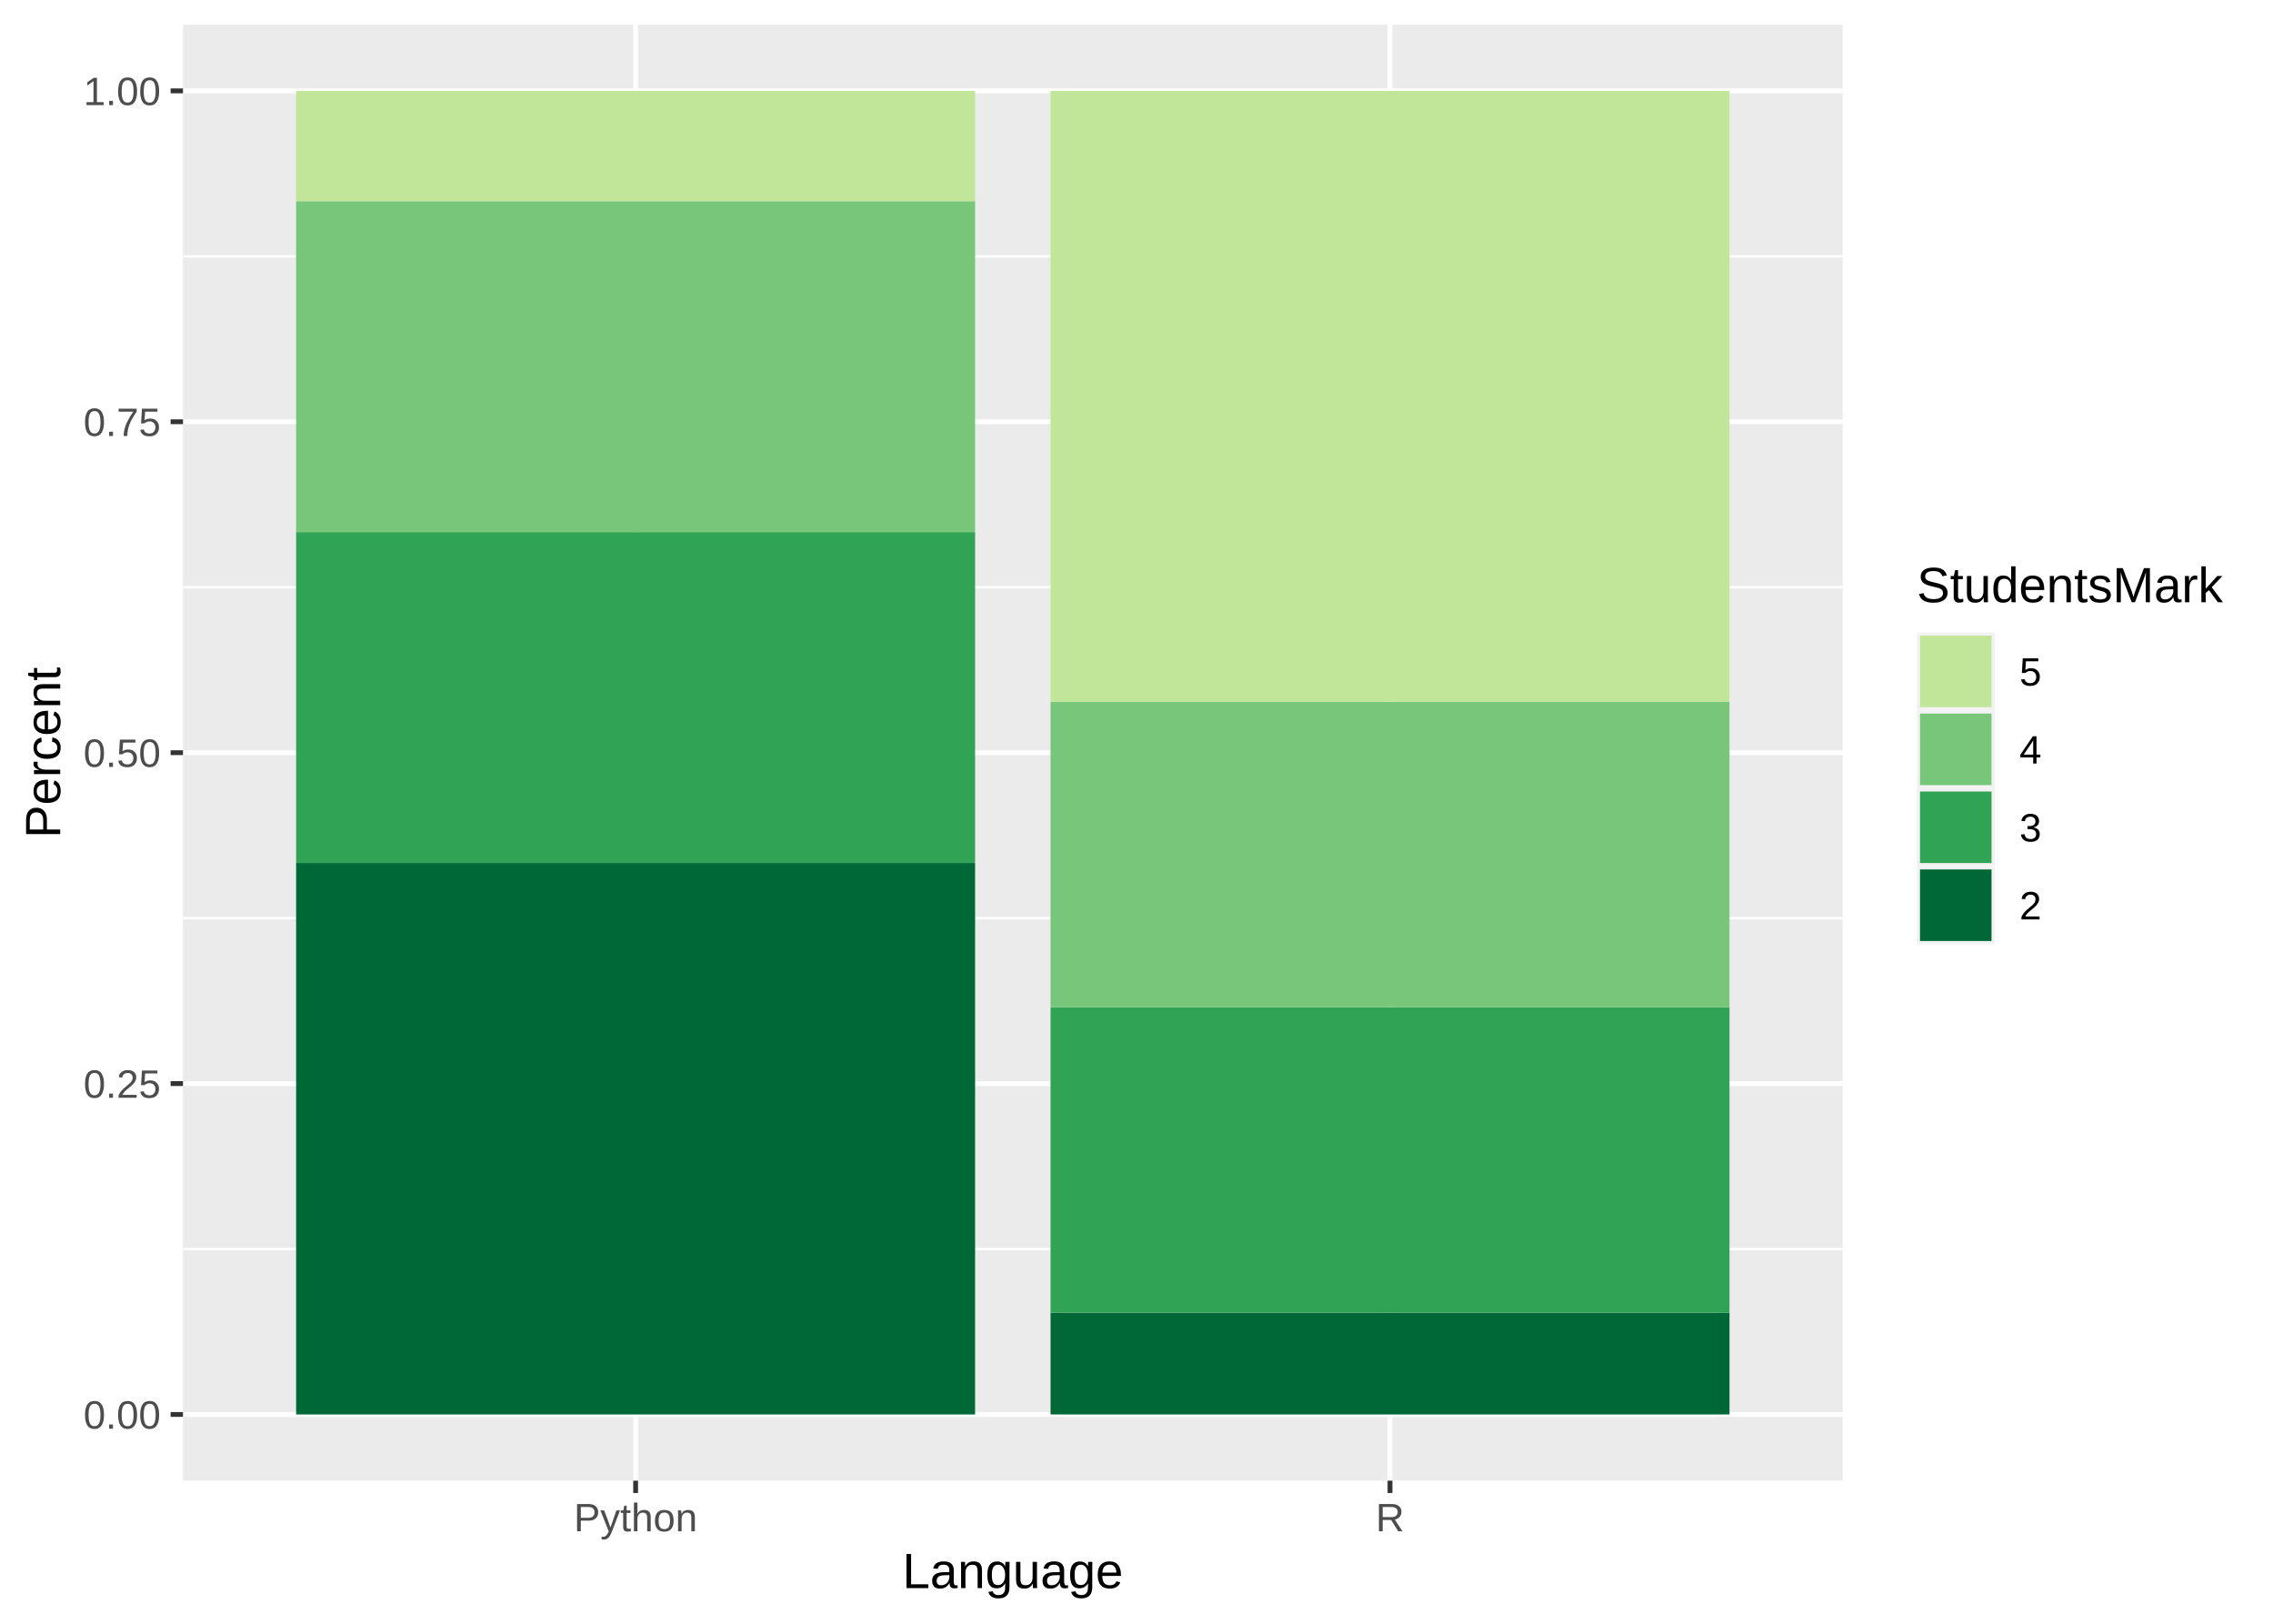
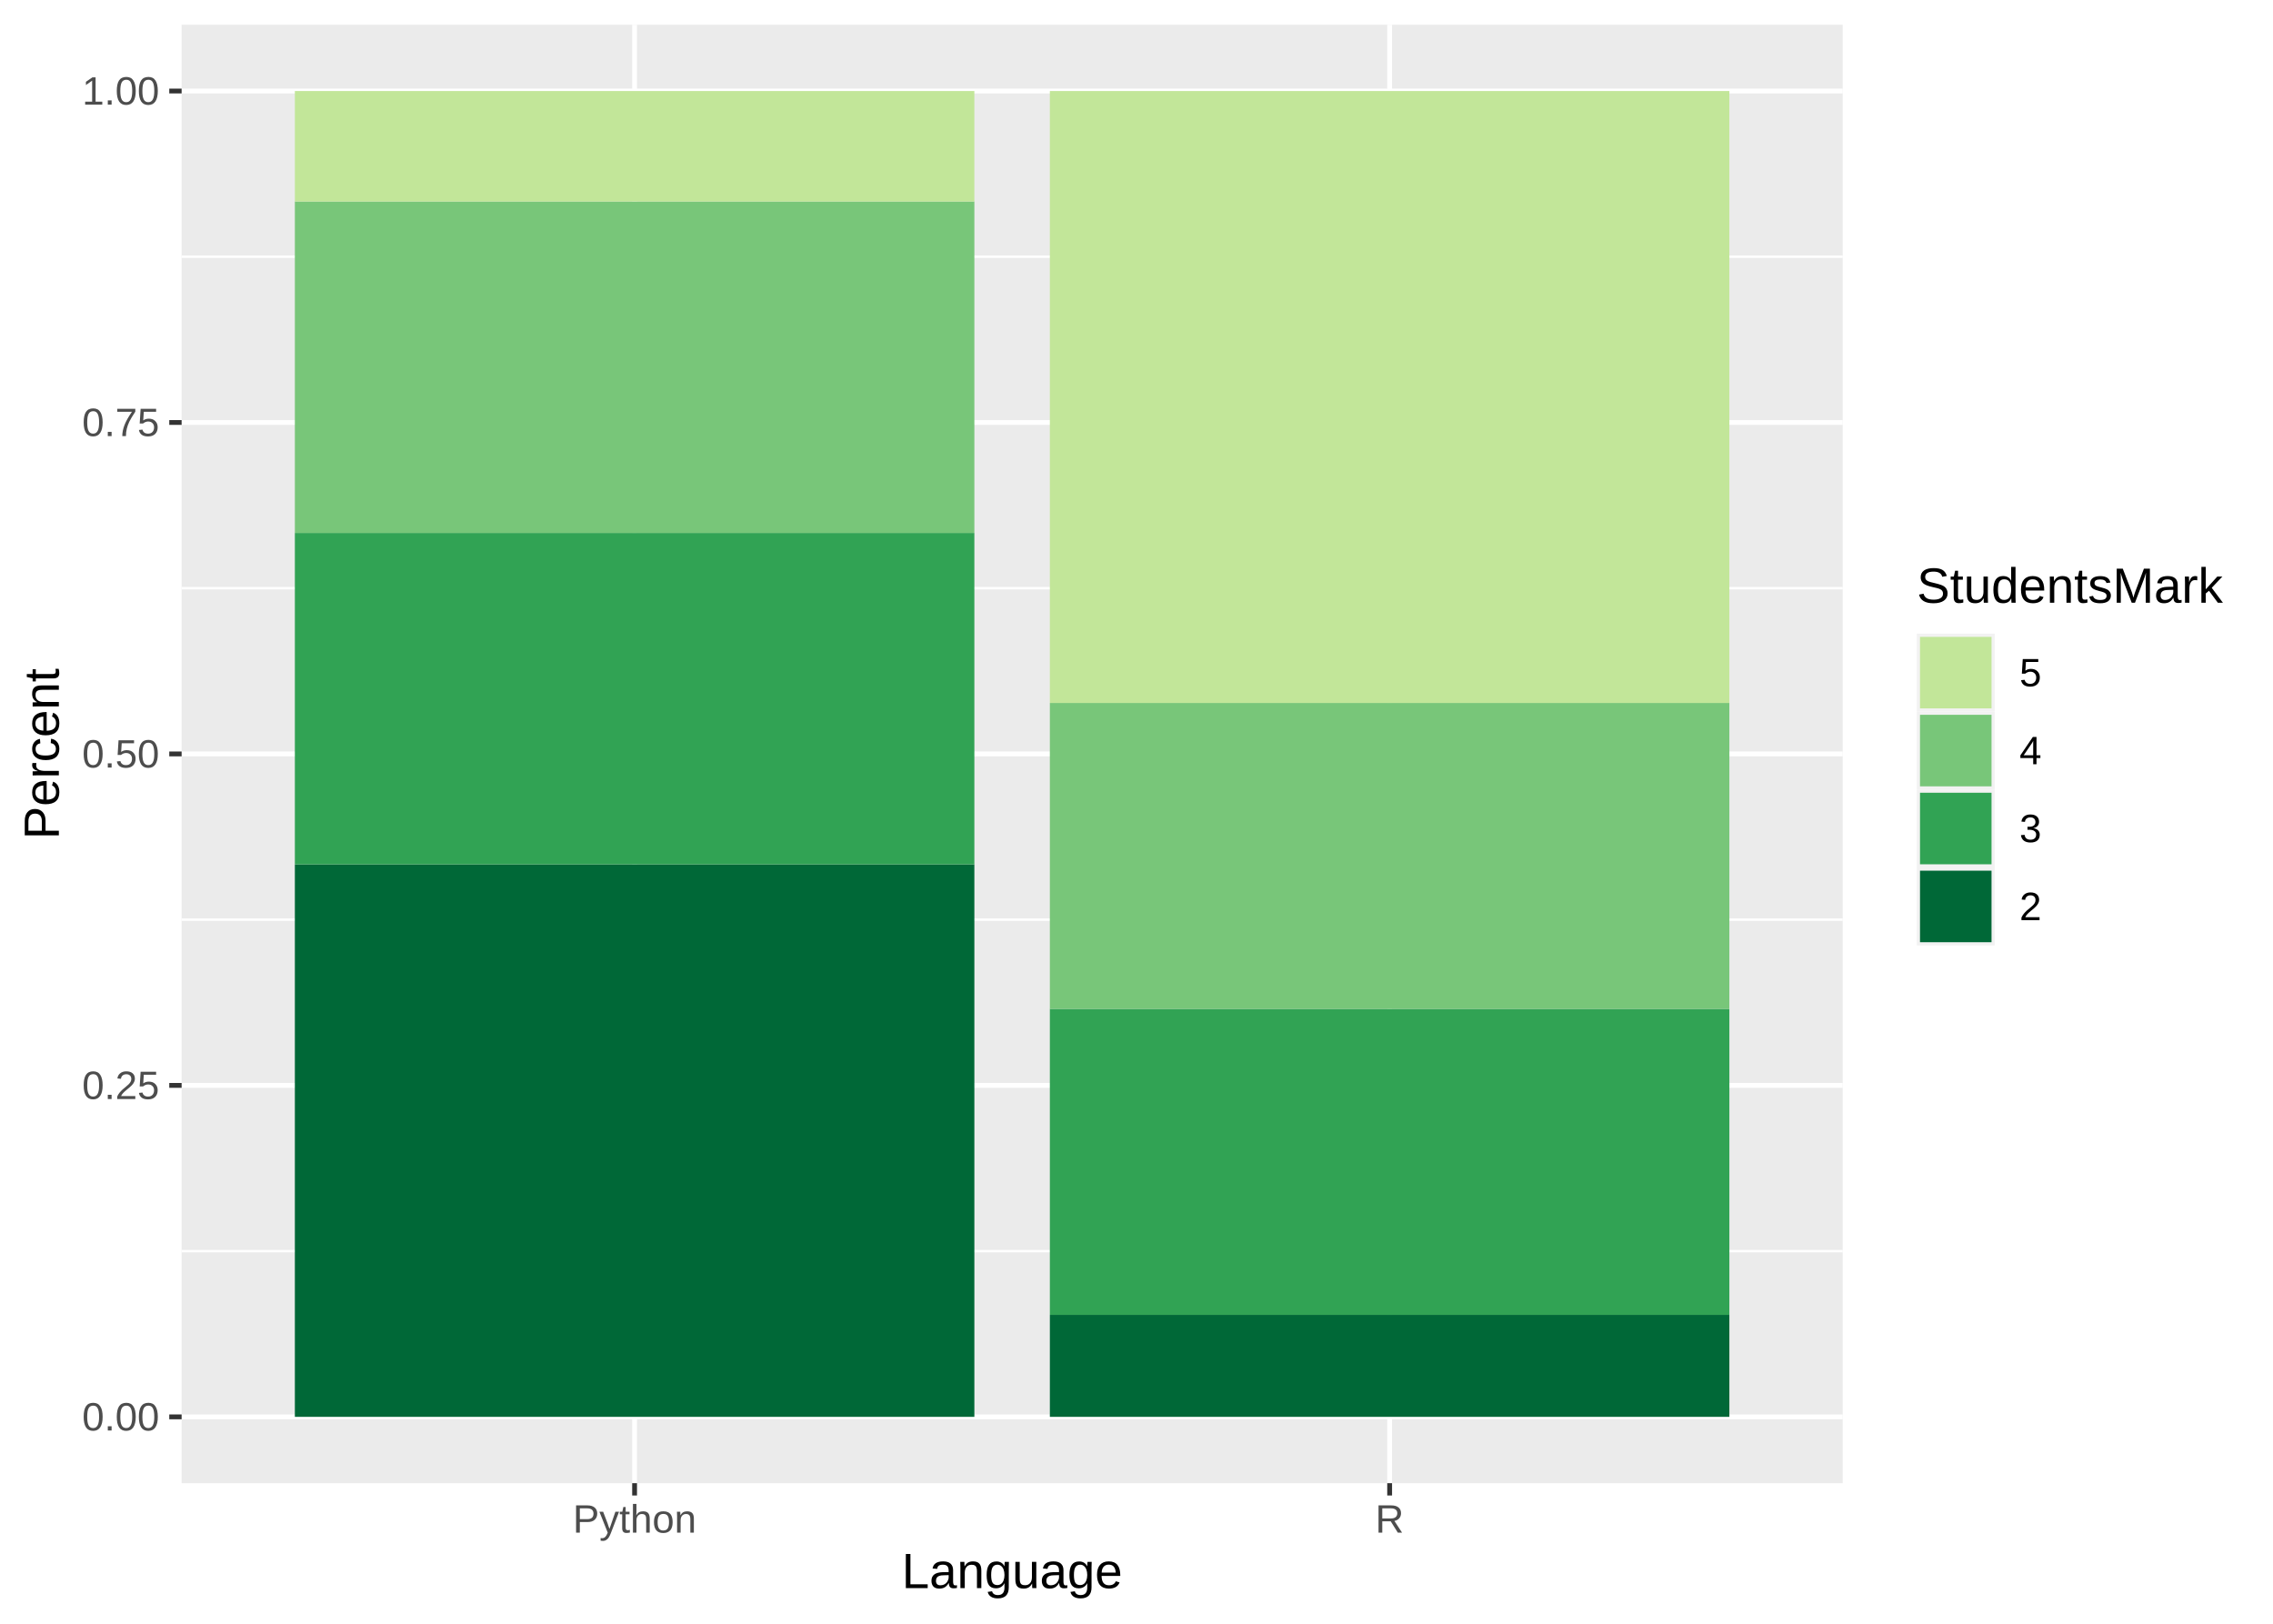
<svg xmlns="http://www.w3.org/2000/svg" viewBox="0 0 504.00 360.00">
  <defs>
    <style type="text/css">
    line, polyline, polygon, path, rect, circle {
      fill: none;
      stroke: #000000;
      stroke-linecap: round;
      stroke-linejoin: round;
      stroke-miterlimit: 10.00;
    }
  </style>
  </defs>
  <rect width="100%" height="100%" style="stroke: none; fill: #FFFFFF;" />
-   <rect x="0.00" y="0.00" width="504.00" height="360.00" style="stroke-width: 1.07; stroke: #FFFFFF; fill: #FFFFFF;" />
+   <rect x="-0" y="0.00" width="504.00" height="360.00" style="stroke-width: 1.07; stroke: #FFFFFF; fill: #FFFFFF;" />
  <defs>
-     <clipPath id="cpNDAuNTd8NDA4LjU4fDMyOC4yOHw1LjQ4">
-       <rect x="40.57" y="5.48" width="368.01" height="322.80" />
+     <clipPath id="cpNDAuMjd8NDA4LjU4fDMyOC44M3w1LjQ4">
+       <rect x="40.27" y="5.48" width="368.31" height="323.35" />
    </clipPath>
  </defs>
-   <rect x="40.57" y="5.48" width="368.01" height="322.80" style="stroke-width: 1.07; stroke: none; fill: #EBEBEB;" clip-path="url(#cpNDAuNTd8NDA4LjU4fDMyOC4yOHw1LjQ4)" />
-   <polyline points="40.57,276.92 408.58,276.92 " style="stroke-width: 0.53; stroke: #FFFFFF; stroke-linecap: butt;" clip-path="url(#cpNDAuNTd8NDA4LjU4fDMyOC4yOHw1LjQ4)" />
-   <polyline points="40.57,203.56 408.58,203.56 " style="stroke-width: 0.53; stroke: #FFFFFF; stroke-linecap: butt;" clip-path="url(#cpNDAuNTd8NDA4LjU4fDMyOC4yOHw1LjQ4)" />
-   <polyline points="40.57,130.20 408.58,130.20 " style="stroke-width: 0.53; stroke: #FFFFFF; stroke-linecap: butt;" clip-path="url(#cpNDAuNTd8NDA4LjU4fDMyOC4yOHw1LjQ4)" />
-   <polyline points="40.57,56.83 408.58,56.83 " style="stroke-width: 0.53; stroke: #FFFFFF; stroke-linecap: butt;" clip-path="url(#cpNDAuNTd8NDA4LjU4fDMyOC4yOHw1LjQ4)" />
-   <polyline points="40.57,313.60 408.58,313.60 " style="stroke-width: 1.07; stroke: #FFFFFF; stroke-linecap: butt;" clip-path="url(#cpNDAuNTd8NDA4LjU4fDMyOC4yOHw1LjQ4)" />
-   <polyline points="40.57,240.24 408.58,240.24 " style="stroke-width: 1.07; stroke: #FFFFFF; stroke-linecap: butt;" clip-path="url(#cpNDAuNTd8NDA4LjU4fDMyOC4yOHw1LjQ4)" />
-   <polyline points="40.57,166.88 408.58,166.88 " style="stroke-width: 1.07; stroke: #FFFFFF; stroke-linecap: butt;" clip-path="url(#cpNDAuNTd8NDA4LjU4fDMyOC4yOHw1LjQ4)" />
-   <polyline points="40.57,93.51 408.58,93.51 " style="stroke-width: 1.07; stroke: #FFFFFF; stroke-linecap: butt;" clip-path="url(#cpNDAuNTd8NDA4LjU4fDMyOC4yOHw1LjQ4)" />
-   <polyline points="40.57,20.15 408.58,20.15 " style="stroke-width: 1.07; stroke: #FFFFFF; stroke-linecap: butt;" clip-path="url(#cpNDAuNTd8NDA4LjU4fDMyOC4yOHw1LjQ4)" />
-   <polyline points="140.94,328.28 140.94,5.48 " style="stroke-width: 1.07; stroke: #FFFFFF; stroke-linecap: butt;" clip-path="url(#cpNDAuNTd8NDA4LjU4fDMyOC4yOHw1LjQ4)" />
-   <polyline points="308.21,328.28 308.21,5.48 " style="stroke-width: 1.07; stroke: #FFFFFF; stroke-linecap: butt;" clip-path="url(#cpNDAuNTd8NDA4LjU4fDMyOC4yOHw1LjQ4)" />
-   <rect x="65.66" y="191.33" width="150.55" height="122.27" style="stroke-width: 1.07; stroke: none; stroke-linecap: square; stroke-linejoin: miter; fill: #006837;" clip-path="url(#cpNDAuNTd8NDA4LjU4fDMyOC4yOHw1LjQ4)" />
-   <rect x="65.66" y="117.97" width="150.55" height="73.36" style="stroke-width: 1.07; stroke: none; stroke-linecap: square; stroke-linejoin: miter; fill: #31A354;" clip-path="url(#cpNDAuNTd8NDA4LjU4fDMyOC4yOHw1LjQ4)" />
-   <rect x="65.66" y="44.61" width="150.55" height="73.36" style="stroke-width: 1.07; stroke: none; stroke-linecap: square; stroke-linejoin: miter; fill: #78C679;" clip-path="url(#cpNDAuNTd8NDA4LjU4fDMyOC4yOHw1LjQ4)" />
-   <rect x="65.66" y="20.15" width="150.55" height="24.45" style="stroke-width: 1.07; stroke: none; stroke-linecap: square; stroke-linejoin: miter; fill: #C2E699;" clip-path="url(#cpNDAuNTd8NDA4LjU4fDMyOC4yOHw1LjQ4)" />
-   <rect x="232.94" y="291.03" width="150.55" height="22.57" style="stroke-width: 1.07; stroke: none; stroke-linecap: square; stroke-linejoin: miter; fill: #006837;" clip-path="url(#cpNDAuNTd8NDA4LjU4fDMyOC4yOHw1LjQ4)" />
-   <rect x="232.94" y="223.31" width="150.55" height="67.72" style="stroke-width: 1.07; stroke: none; stroke-linecap: square; stroke-linejoin: miter; fill: #31A354;" clip-path="url(#cpNDAuNTd8NDA4LjU4fDMyOC4yOHw1LjQ4)" />
-   <rect x="232.94" y="155.59" width="150.55" height="67.72" style="stroke-width: 1.07; stroke: none; stroke-linecap: square; stroke-linejoin: miter; fill: #78C679;" clip-path="url(#cpNDAuNTd8NDA4LjU4fDMyOC4yOHw1LjQ4)" />
-   <rect x="232.94" y="20.15" width="150.55" height="135.44" style="stroke-width: 1.07; stroke: none; stroke-linecap: square; stroke-linejoin: miter; fill: #C2E699;" clip-path="url(#cpNDAuNTd8NDA4LjU4fDMyOC4yOHw1LjQ4)" />
+   <rect x="40.27" y="5.48" width="368.31" height="323.35" style="stroke-width: 1.07; stroke: none; fill: #EBEBEB;" clip-path="url(#cpNDAuMjd8NDA4LjU4fDMyOC44M3w1LjQ4)" />
+   <polyline points="40.27,277.39 408.58,277.39 " style="stroke-width: 0.53; stroke: #FFFFFF; stroke-linecap: butt;" clip-path="url(#cpNDAuMjd8NDA4LjU4fDMyOC44M3w1LjQ4)" />
+   <polyline points="40.27,203.90 408.58,203.90 " style="stroke-width: 0.53; stroke: #FFFFFF; stroke-linecap: butt;" clip-path="url(#cpNDAuMjd8NDA4LjU4fDMyOC44M3w1LjQ4)" />
+   <polyline points="40.27,130.41 408.58,130.41 " style="stroke-width: 0.53; stroke: #FFFFFF; stroke-linecap: butt;" clip-path="url(#cpNDAuMjd8NDA4LjU4fDMyOC44M3w1LjQ4)" />
+   <polyline points="40.27,56.92 408.58,56.92 " style="stroke-width: 0.53; stroke: #FFFFFF; stroke-linecap: butt;" clip-path="url(#cpNDAuMjd8NDA4LjU4fDMyOC44M3w1LjQ4)" />
+   <polyline points="40.27,314.13 408.58,314.13 " style="stroke-width: 1.07; stroke: #FFFFFF; stroke-linecap: butt;" clip-path="url(#cpNDAuMjd8NDA4LjU4fDMyOC44M3w1LjQ4)" />
+   <polyline points="40.27,240.64 408.58,240.64 " style="stroke-width: 1.07; stroke: #FFFFFF; stroke-linecap: butt;" clip-path="url(#cpNDAuMjd8NDA4LjU4fDMyOC44M3w1LjQ4)" />
+   <polyline points="40.27,167.15 408.58,167.15 " style="stroke-width: 1.07; stroke: #FFFFFF; stroke-linecap: butt;" clip-path="url(#cpNDAuMjd8NDA4LjU4fDMyOC44M3w1LjQ4)" />
+   <polyline points="40.27,93.67 408.58,93.67 " style="stroke-width: 1.07; stroke: #FFFFFF; stroke-linecap: butt;" clip-path="url(#cpNDAuMjd8NDA4LjU4fDMyOC44M3w1LjQ4)" />
+   <polyline points="40.27,20.18 408.58,20.18 " style="stroke-width: 1.07; stroke: #FFFFFF; stroke-linecap: butt;" clip-path="url(#cpNDAuMjd8NDA4LjU4fDMyOC44M3w1LjQ4)" />
+   <polyline points="140.71,328.83 140.71,5.48 " style="stroke-width: 1.07; stroke: #FFFFFF; stroke-linecap: butt;" clip-path="url(#cpNDAuMjd8NDA4LjU4fDMyOC44M3w1LjQ4)" />
+   <polyline points="308.13,328.83 308.13,5.48 " style="stroke-width: 1.07; stroke: #FFFFFF; stroke-linecap: butt;" clip-path="url(#cpNDAuMjd8NDA4LjU4fDMyOC44M3w1LjQ4)" />
+   <rect x="65.38" y="191.65" width="150.67" height="122.48" style="stroke-width: 1.07; stroke: none; stroke-linecap: square; stroke-linejoin: miter; fill: #006837;" clip-path="url(#cpNDAuMjd8NDA4LjU4fDMyOC44M3w1LjQ4)" />
+   <rect x="65.38" y="118.16" width="150.67" height="73.49" style="stroke-width: 1.07; stroke: none; stroke-linecap: square; stroke-linejoin: miter; fill: #31A354;" clip-path="url(#cpNDAuMjd8NDA4LjU4fDMyOC44M3w1LjQ4)" />
+   <rect x="65.38" y="44.67" width="150.67" height="73.49" style="stroke-width: 1.07; stroke: none; stroke-linecap: square; stroke-linejoin: miter; fill: #78C679;" clip-path="url(#cpNDAuMjd8NDA4LjU4fDMyOC44M3w1LjQ4)" />
+   <rect x="65.38" y="20.18" width="150.67" height="24.50" style="stroke-width: 1.07; stroke: none; stroke-linecap: square; stroke-linejoin: miter; fill: #C2E699;" clip-path="url(#cpNDAuMjd8NDA4LjU4fDMyOC44M3w1LjQ4)" />
+   <rect x="232.79" y="291.52" width="150.67" height="22.61" style="stroke-width: 1.07; stroke: none; stroke-linecap: square; stroke-linejoin: miter; fill: #006837;" clip-path="url(#cpNDAuMjd8NDA4LjU4fDMyOC44M3w1LjQ4)" />
+   <rect x="232.79" y="223.68" width="150.67" height="67.84" style="stroke-width: 1.07; stroke: none; stroke-linecap: square; stroke-linejoin: miter; fill: #31A354;" clip-path="url(#cpNDAuMjd8NDA4LjU4fDMyOC44M3w1LjQ4)" />
+   <rect x="232.79" y="155.85" width="150.67" height="67.84" style="stroke-width: 1.07; stroke: none; stroke-linecap: square; stroke-linejoin: miter; fill: #78C679;" clip-path="url(#cpNDAuMjd8NDA4LjU4fDMyOC44M3w1LjQ4)" />
+   <rect x="232.79" y="20.18" width="150.67" height="135.67" style="stroke-width: 1.07; stroke: none; stroke-linecap: square; stroke-linejoin: miter; fill: #C2E699;" clip-path="url(#cpNDAuMjd8NDA4LjU4fDMyOC44M3w1LjQ4)" />
  <defs>
    <clipPath id="cpMC4wMHw1MDQuMDB8MzYwLjAwfDAuMDA=">
      <rect x="0.00" y="0.00" width="504.00" height="360.00" />
    </clipPath>
  </defs>
  <g clip-path="url(#cpMC4wMHw1MDQuMDB8MzYwLjAwfDAuMDA=)">
-     <text x="18.51" y="316.75" style="font-size: 8.80px; fill: #4D4D4D; font-family: Arial;" textLength="17.13px" lengthAdjust="spacingAndGlyphs">0.00</text>
+     <text x="18.21" y="317.16" style="font-size: 8.80px; fill: #4D4D4D; font-family: Liberation Sans;" textLength="17.13px" lengthAdjust="spacingAndGlyphs">0.00</text>
  </g>
  <g clip-path="url(#cpMC4wMHw1MDQuMDB8MzYwLjAwfDAuMDA=)">
-     <text x="18.51" y="243.39" style="font-size: 8.80px; fill: #4D4D4D; font-family: Arial;" textLength="17.13px" lengthAdjust="spacingAndGlyphs">0.25</text>
+     <text x="18.21" y="243.67" style="font-size: 8.80px; fill: #4D4D4D; font-family: Liberation Sans;" textLength="17.13px" lengthAdjust="spacingAndGlyphs">0.25</text>
  </g>
  <g clip-path="url(#cpMC4wMHw1MDQuMDB8MzYwLjAwfDAuMDA=)">
-     <text x="18.51" y="170.03" style="font-size: 8.80px; fill: #4D4D4D; font-family: Arial;" textLength="17.13px" lengthAdjust="spacingAndGlyphs">0.50</text>
+     <text x="18.21" y="170.18" style="font-size: 8.80px; fill: #4D4D4D; font-family: Liberation Sans;" textLength="17.13px" lengthAdjust="spacingAndGlyphs">0.50</text>
  </g>
  <g clip-path="url(#cpMC4wMHw1MDQuMDB8MzYwLjAwfDAuMDA=)">
-     <text x="18.51" y="96.66" style="font-size: 8.80px; fill: #4D4D4D; font-family: Arial;" textLength="17.13px" lengthAdjust="spacingAndGlyphs">0.75</text>
+     <text x="18.21" y="96.69" style="font-size: 8.80px; fill: #4D4D4D; font-family: Liberation Sans;" textLength="17.13px" lengthAdjust="spacingAndGlyphs">0.75</text>
  </g>
  <g clip-path="url(#cpMC4wMHw1MDQuMDB8MzYwLjAwfDAuMDA=)">
-     <text x="18.51" y="23.30" style="font-size: 8.80px; fill: #4D4D4D; font-family: Arial;" textLength="17.13px" lengthAdjust="spacingAndGlyphs">1.00</text>
+     <text x="18.21" y="23.20" style="font-size: 8.80px; fill: #4D4D4D; font-family: Liberation Sans;" textLength="17.13px" lengthAdjust="spacingAndGlyphs">1.00</text>
  </g>
-   <polyline points="37.83,313.60 40.57,313.60 " style="stroke-width: 1.07; stroke: #333333; stroke-linecap: butt;" clip-path="url(#cpMC4wMHw1MDQuMDB8MzYwLjAwfDAuMDA=)" />
-   <polyline points="37.83,240.24 40.57,240.24 " style="stroke-width: 1.07; stroke: #333333; stroke-linecap: butt;" clip-path="url(#cpMC4wMHw1MDQuMDB8MzYwLjAwfDAuMDA=)" />
-   <polyline points="37.83,166.88 40.57,166.88 " style="stroke-width: 1.07; stroke: #333333; stroke-linecap: butt;" clip-path="url(#cpMC4wMHw1MDQuMDB8MzYwLjAwfDAuMDA=)" />
-   <polyline points="37.83,93.51 40.57,93.51 " style="stroke-width: 1.07; stroke: #333333; stroke-linecap: butt;" clip-path="url(#cpMC4wMHw1MDQuMDB8MzYwLjAwfDAuMDA=)" />
-   <polyline points="37.83,20.15 40.57,20.15 " style="stroke-width: 1.07; stroke: #333333; stroke-linecap: butt;" clip-path="url(#cpMC4wMHw1MDQuMDB8MzYwLjAwfDAuMDA=)" />
-   <polyline points="140.94,331.02 140.94,328.28 " style="stroke-width: 1.07; stroke: #333333; stroke-linecap: butt;" clip-path="url(#cpMC4wMHw1MDQuMDB8MzYwLjAwfDAuMDA=)" />
-   <polyline points="308.21,331.02 308.21,328.28 " style="stroke-width: 1.07; stroke: #333333; stroke-linecap: butt;" clip-path="url(#cpMC4wMHw1MDQuMDB8MzYwLjAwfDAuMDA=)" />
+   <polyline points="37.53,314.13 40.27,314.13 " style="stroke-width: 1.07; stroke: #333333; stroke-linecap: butt;" clip-path="url(#cpMC4wMHw1MDQuMDB8MzYwLjAwfDAuMDA=)" />
+   <polyline points="37.53,240.64 40.27,240.64 " style="stroke-width: 1.07; stroke: #333333; stroke-linecap: butt;" clip-path="url(#cpMC4wMHw1MDQuMDB8MzYwLjAwfDAuMDA=)" />
+   <polyline points="37.53,167.15 40.27,167.15 " style="stroke-width: 1.07; stroke: #333333; stroke-linecap: butt;" clip-path="url(#cpMC4wMHw1MDQuMDB8MzYwLjAwfDAuMDA=)" />
+   <polyline points="37.53,93.67 40.27,93.67 " style="stroke-width: 1.07; stroke: #333333; stroke-linecap: butt;" clip-path="url(#cpMC4wMHw1MDQuMDB8MzYwLjAwfDAuMDA=)" />
+   <polyline points="37.53,20.18 40.27,20.18 " style="stroke-width: 1.07; stroke: #333333; stroke-linecap: butt;" clip-path="url(#cpMC4wMHw1MDQuMDB8MzYwLjAwfDAuMDA=)" />
+   <polyline points="140.71,331.57 140.71,328.83 " style="stroke-width: 1.07; stroke: #333333; stroke-linecap: butt;" clip-path="url(#cpMC4wMHw1MDQuMDB8MzYwLjAwfDAuMDA=)" />
+   <polyline points="308.13,331.57 308.13,328.83 " style="stroke-width: 1.07; stroke: #333333; stroke-linecap: butt;" clip-path="url(#cpMC4wMHw1MDQuMDB8MzYwLjAwfDAuMDA=)" />
  <g clip-path="url(#cpMC4wMHw1MDQuMDB8MzYwLjAwfDAuMDA=)">
-     <text x="127.24" y="339.51" style="font-size: 8.80px; fill: #4D4D4D; font-family: Arial;" textLength="27.40px" lengthAdjust="spacingAndGlyphs">Python</text>
+     <text x="127.02" y="339.81" style="font-size: 8.80px; fill: #4D4D4D; font-family: Liberation Sans;" textLength="27.40px" lengthAdjust="spacingAndGlyphs">Python</text>
  </g>
  <g clip-path="url(#cpMC4wMHw1MDQuMDB8MzYwLjAwfDAuMDA=)">
-     <text x="305.04" y="339.51" style="font-size: 8.80px; fill: #4D4D4D; font-family: Arial;" textLength="6.36px" lengthAdjust="spacingAndGlyphs">R</text>
+     <text x="304.95" y="339.81" style="font-size: 8.80px; fill: #4D4D4D; font-family: Liberation Sans;" textLength="6.36px" lengthAdjust="spacingAndGlyphs">R</text>
  </g>
  <g clip-path="url(#cpMC4wMHw1MDQuMDB8MzYwLjAwfDAuMDA=)">
-     <text x="200.10" y="352.10" style="font-size: 11.00px; font-family: Arial;" textLength="48.94px" lengthAdjust="spacingAndGlyphs">Language</text>
+     <text x="199.95" y="352.10" style="font-size: 11.00px; font-family: Liberation Sans;" textLength="48.94px" lengthAdjust="spacingAndGlyphs">Language</text>
  </g>
  <g clip-path="url(#cpMC4wMHw1MDQuMDB8MzYwLjAwfDAuMDA=)">
-     <text transform="translate(13.35,185.83) rotate(-90)" style="font-size: 11.00px; font-family: Arial;" textLength="37.91px" lengthAdjust="spacingAndGlyphs">Percent</text>
+     <text transform="translate(13.05,186.11) rotate(-90)" style="font-size: 11.00px; font-family: Liberation Sans;" textLength="37.91px" lengthAdjust="spacingAndGlyphs">Percent</text>
  </g>
-   <rect x="419.54" y="118.94" width="78.98" height="95.88" style="stroke-width: 1.07; stroke: none; fill: #FFFFFF;" clip-path="url(#cpMC4wMHw1MDQuMDB8MzYwLjAwfDAuMDA=)" />
+   <rect x="419.54" y="119.22" width="78.98" height="95.88" style="stroke-width: 1.07; stroke: none; fill: #FFFFFF;" clip-path="url(#cpMC4wMHw1MDQuMDB8MzYwLjAwfDAuMDA=)" />
  <g clip-path="url(#cpMC4wMHw1MDQuMDB8MzYwLjAwfDAuMDA=)">
-     <text x="425.02" y="133.52" style="font-size: 11.00px; font-family: Arial;" textLength="67.86px" lengthAdjust="spacingAndGlyphs">StudentsMark</text>
+     <text x="425.02" y="133.64" style="font-size: 11.00px; font-family: Liberation Sans;" textLength="67.86px" lengthAdjust="spacingAndGlyphs">StudentsMark</text>
  </g>
-   <rect x="425.02" y="140.22" width="17.28" height="17.28" style="stroke-width: 1.07; stroke: none; fill: #F2F2F2;" clip-path="url(#cpMC4wMHw1MDQuMDB8MzYwLjAwfDAuMDA=)" />
-   <rect x="425.73" y="140.93" width="15.86" height="15.86" style="stroke-width: 1.07; stroke: none; stroke-linecap: square; stroke-linejoin: miter; fill: #C2E699;" clip-path="url(#cpMC4wMHw1MDQuMDB8MzYwLjAwfDAuMDA=)" />
-   <rect x="425.02" y="157.50" width="17.28" height="17.28" style="stroke-width: 1.07; stroke: none; fill: #F2F2F2;" clip-path="url(#cpMC4wMHw1MDQuMDB8MzYwLjAwfDAuMDA=)" />
-   <rect x="425.73" y="158.21" width="15.86" height="15.86" style="stroke-width: 1.07; stroke: none; stroke-linecap: square; stroke-linejoin: miter; fill: #78C679;" clip-path="url(#cpMC4wMHw1MDQuMDB8MzYwLjAwfDAuMDA=)" />
-   <rect x="425.02" y="174.78" width="17.28" height="17.28" style="stroke-width: 1.07; stroke: none; fill: #F2F2F2;" clip-path="url(#cpMC4wMHw1MDQuMDB8MzYwLjAwfDAuMDA=)" />
-   <rect x="425.73" y="175.49" width="15.86" height="15.86" style="stroke-width: 1.07; stroke: none; stroke-linecap: square; stroke-linejoin: miter; fill: #31A354;" clip-path="url(#cpMC4wMHw1MDQuMDB8MzYwLjAwfDAuMDA=)" />
-   <rect x="425.02" y="192.06" width="17.28" height="17.28" style="stroke-width: 1.07; stroke: none; fill: #F2F2F2;" clip-path="url(#cpMC4wMHw1MDQuMDB8MzYwLjAwfDAuMDA=)" />
-   <rect x="425.73" y="192.77" width="15.86" height="15.86" style="stroke-width: 1.07; stroke: none; stroke-linecap: square; stroke-linejoin: miter; fill: #006837;" clip-path="url(#cpMC4wMHw1MDQuMDB8MzYwLjAwfDAuMDA=)" />
+   <rect x="425.02" y="140.49" width="17.28" height="17.28" style="stroke-width: 1.07; stroke: none; fill: #F2F2F2;" clip-path="url(#cpMC4wMHw1MDQuMDB8MzYwLjAwfDAuMDA=)" />
+   <rect x="425.73" y="141.20" width="15.86" height="15.86" style="stroke-width: 1.07; stroke: none; stroke-linecap: square; stroke-linejoin: miter; fill: #C2E699;" clip-path="url(#cpMC4wMHw1MDQuMDB8MzYwLjAwfDAuMDA=)" />
+   <rect x="425.02" y="157.77" width="17.28" height="17.28" style="stroke-width: 1.07; stroke: none; fill: #F2F2F2;" clip-path="url(#cpMC4wMHw1MDQuMDB8MzYwLjAwfDAuMDA=)" />
+   <rect x="425.73" y="158.48" width="15.86" height="15.86" style="stroke-width: 1.07; stroke: none; stroke-linecap: square; stroke-linejoin: miter; fill: #78C679;" clip-path="url(#cpMC4wMHw1MDQuMDB8MzYwLjAwfDAuMDA=)" />
+   <rect x="425.02" y="175.05" width="17.28" height="17.28" style="stroke-width: 1.07; stroke: none; fill: #F2F2F2;" clip-path="url(#cpMC4wMHw1MDQuMDB8MzYwLjAwfDAuMDA=)" />
+   <rect x="425.73" y="175.76" width="15.86" height="15.86" style="stroke-width: 1.07; stroke: none; stroke-linecap: square; stroke-linejoin: miter; fill: #31A354;" clip-path="url(#cpMC4wMHw1MDQuMDB8MzYwLjAwfDAuMDA=)" />
+   <rect x="425.02" y="192.33" width="17.28" height="17.28" style="stroke-width: 1.07; stroke: none; fill: #F2F2F2;" clip-path="url(#cpMC4wMHw1MDQuMDB8MzYwLjAwfDAuMDA=)" />
+   <rect x="425.73" y="193.04" width="15.86" height="15.86" style="stroke-width: 1.07; stroke: none; stroke-linecap: square; stroke-linejoin: miter; fill: #006837;" clip-path="url(#cpMC4wMHw1MDQuMDB8MzYwLjAwfDAuMDA=)" />
  <g clip-path="url(#cpMC4wMHw1MDQuMDB8MzYwLjAwfDAuMDA=)">
-     <text x="447.78" y="152.01" style="font-size: 8.80px; font-family: Arial;" textLength="4.89px" lengthAdjust="spacingAndGlyphs">5</text>
+     <text x="447.78" y="152.16" style="font-size: 8.80px; font-family: Liberation Sans;" textLength="4.89px" lengthAdjust="spacingAndGlyphs">5</text>
  </g>
  <g clip-path="url(#cpMC4wMHw1MDQuMDB8MzYwLjAwfDAuMDA=)">
-     <text x="447.78" y="169.29" style="font-size: 8.80px; font-family: Arial;" textLength="4.89px" lengthAdjust="spacingAndGlyphs">4</text>
+     <text x="447.78" y="169.44" style="font-size: 8.80px; font-family: Liberation Sans;" textLength="4.89px" lengthAdjust="spacingAndGlyphs">4</text>
  </g>
  <g clip-path="url(#cpMC4wMHw1MDQuMDB8MzYwLjAwfDAuMDA=)">
-     <text x="447.78" y="186.57" style="font-size: 8.80px; font-family: Arial;" textLength="4.89px" lengthAdjust="spacingAndGlyphs">3</text>
+     <text x="447.78" y="186.72" style="font-size: 8.80px; font-family: Liberation Sans;" textLength="4.89px" lengthAdjust="spacingAndGlyphs">3</text>
  </g>
  <g clip-path="url(#cpMC4wMHw1MDQuMDB8MzYwLjAwfDAuMDA=)">
-     <text x="447.78" y="203.85" style="font-size: 8.80px; font-family: Arial;" textLength="4.89px" lengthAdjust="spacingAndGlyphs">2</text>
+     <text x="447.78" y="204.00" style="font-size: 8.80px; font-family: Liberation Sans;" textLength="4.89px" lengthAdjust="spacingAndGlyphs">2</text>
  </g>
</svg>
